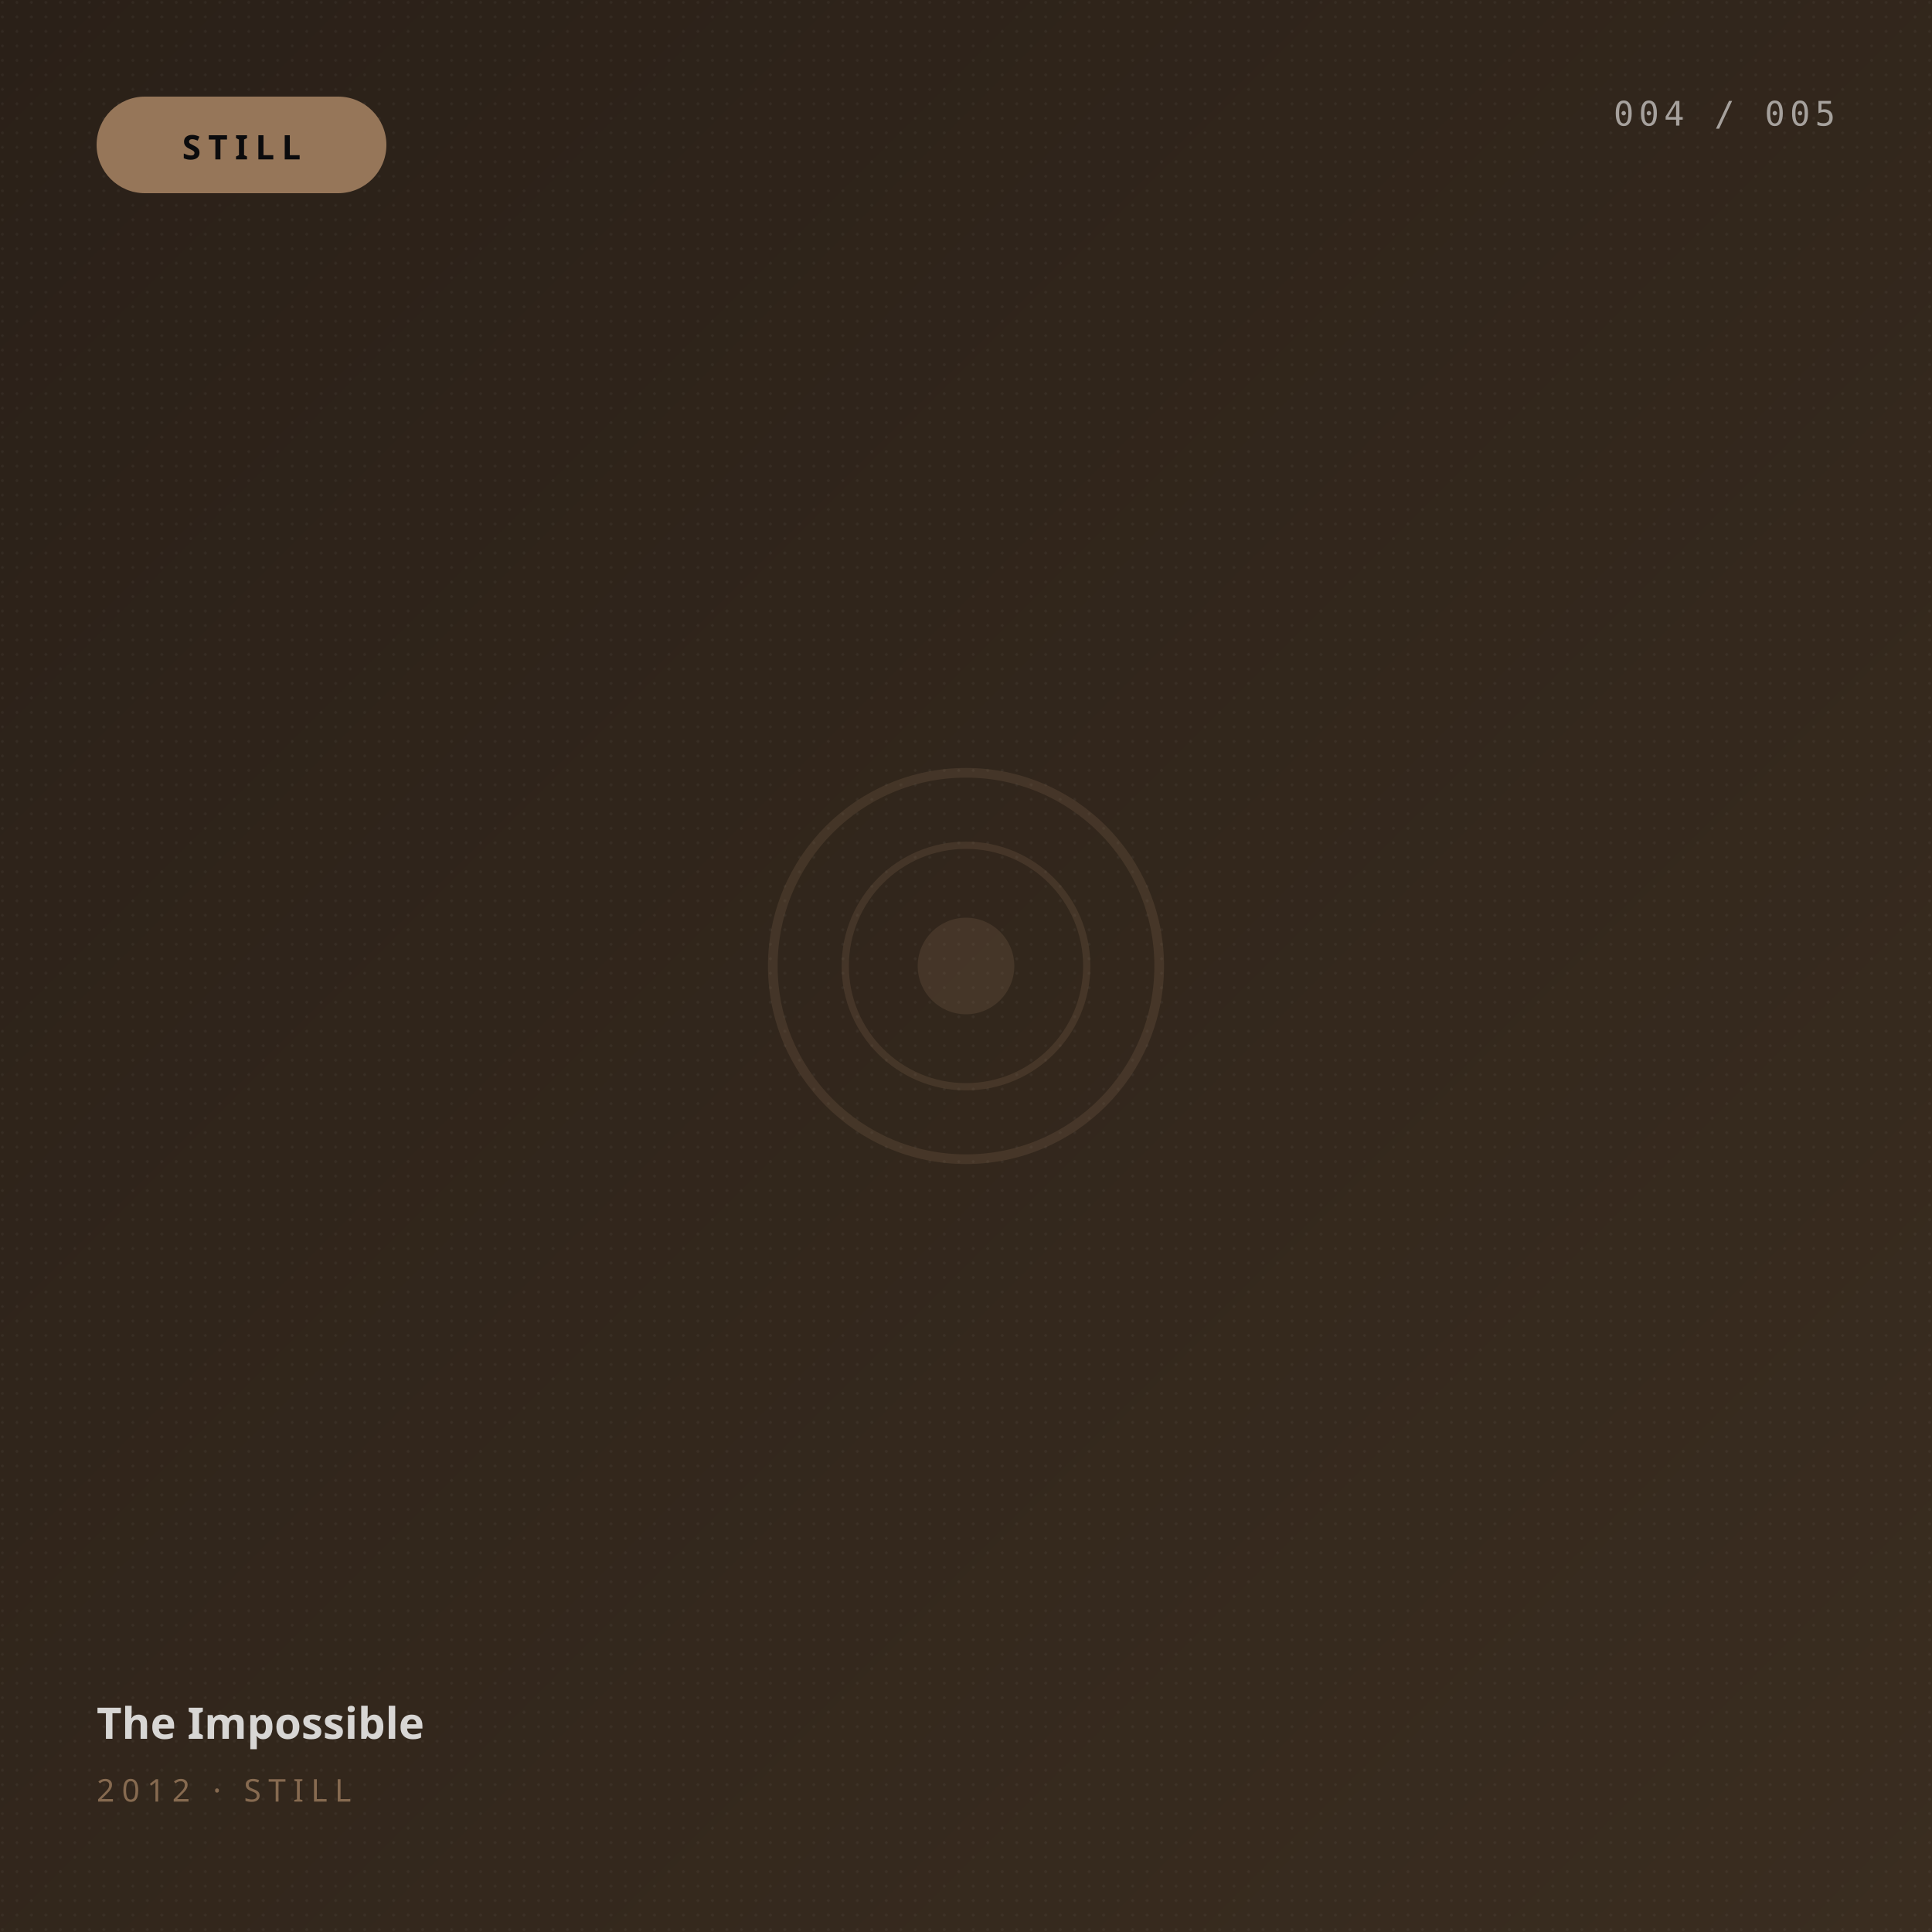
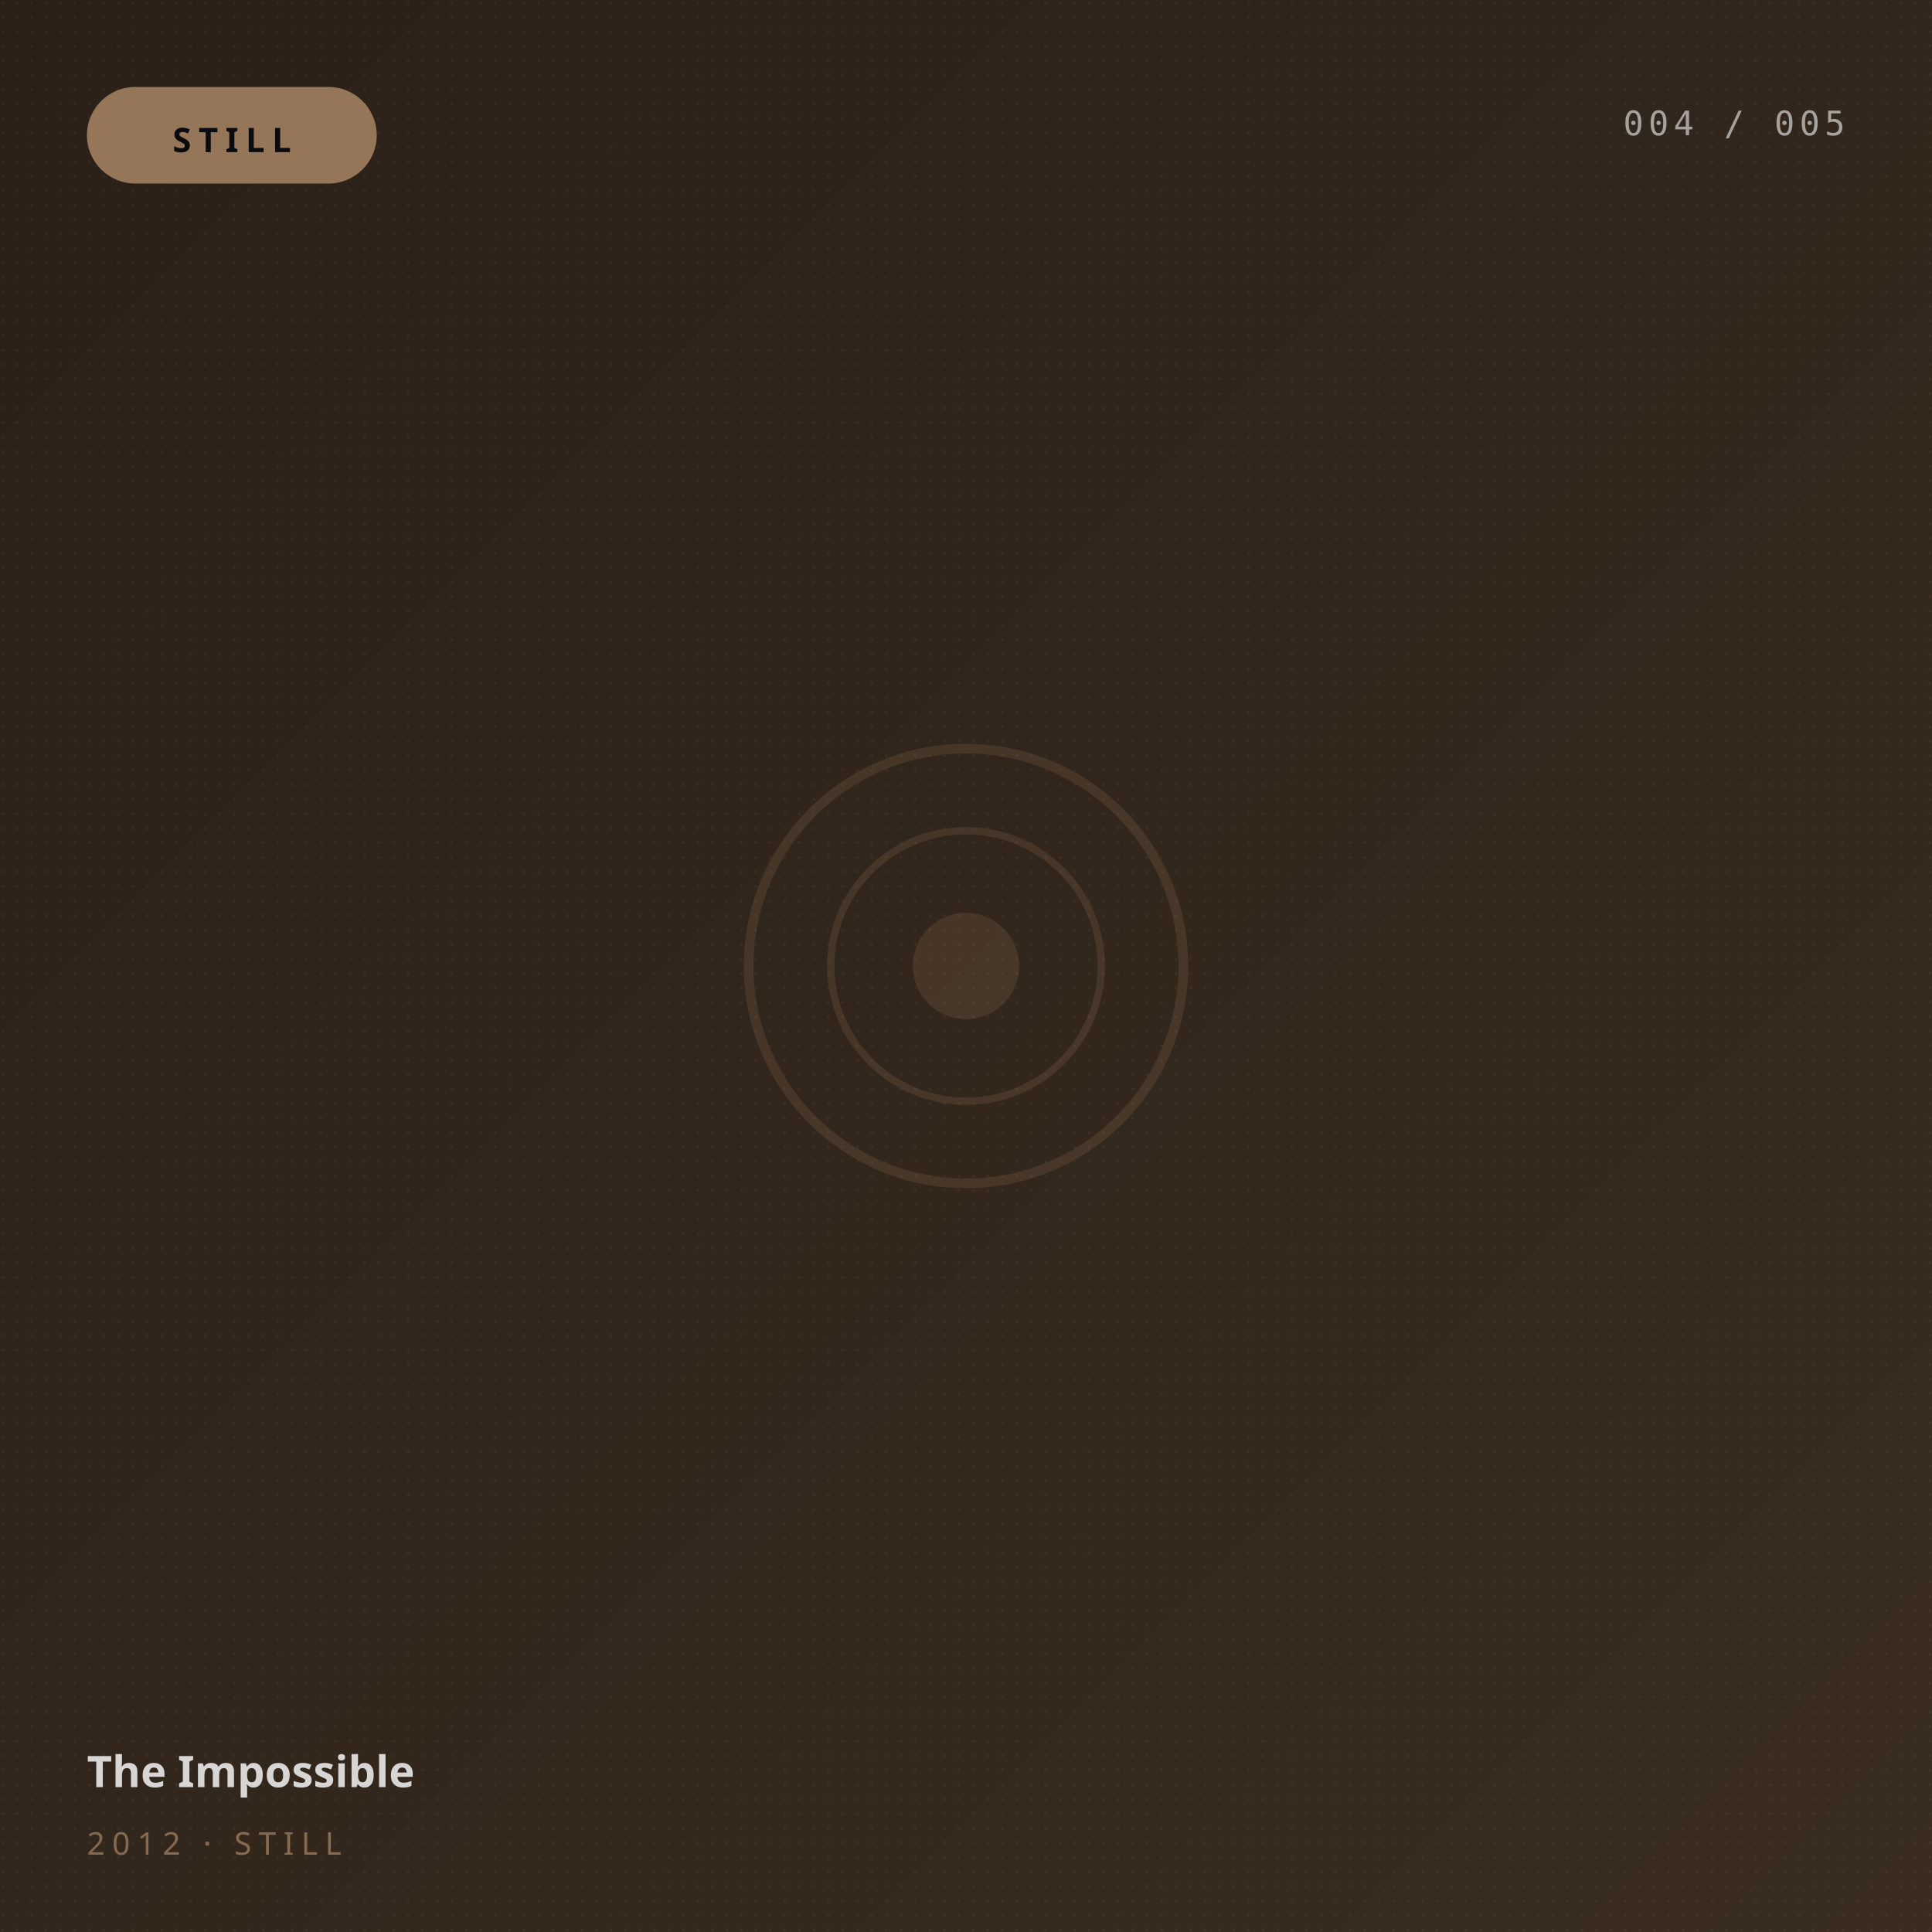
<svg xmlns="http://www.w3.org/2000/svg" viewBox="0 0 800 800" preserveAspectRatio="xMidYMid slice">
  <defs>
    <linearGradient id="p-the-impossible-still-3" x1="0" y1="0" x2="1" y2="1">
      <stop offset="0%" stop-color="#2a2018" />
      <stop offset="100%" stop-color="#3a2d20" />
    </linearGradient>
    <pattern id="g-the-impossible-still-3" x="0" y="0" width="6" height="6" patternUnits="userSpaceOnUse">
      <circle cx="1" cy="1" r="0.6" fill="#ffffff" opacity="0.04" />
    </pattern>
  </defs>
  <rect width="800" height="800" fill="url(#p-the-impossible-still-3)" />
  <rect width="800" height="800" fill="url(#g-the-impossible-still-3)" />
-   <g transform="translate(40,40)">
+   <g transform="translate(36,36)">
    <rect x="0" y="0" width="120" height="40" rx="20" fill="#9B7A5C" opacity="0.95" />
-     <text x="60" y="26" text-anchor="middle" font-family="ui-sans-serif,system-ui" font-size="14" font-weight="700" fill="#0b0b0d" letter-spacing="3">STILL</text>
+     <text x="60" y="27" text-anchor="middle" font-family="ui-sans-serif,system-ui" font-size="14" font-weight="700" fill="#0b0b0d" letter-spacing="3">STILL</text>
  </g>
-   <g transform="translate(760,52)" opacity="0.6">
+   <g transform="translate(764, 56)" opacity="0.6">
    <text x="0" y="0" text-anchor="end" font-family="ui-monospace,monospace" font-size="14" fill="#f4f4f4" letter-spacing="2">004 / 005</text>
  </g>
-   <g transform="translate(400,400)" opacity="0.18">
-     <circle cx="0" cy="0" r="80" fill="none" stroke="#9B7A5C" stroke-width="4" />
-     <circle cx="0" cy="0" r="50" fill="none" stroke="#9B7A5C" stroke-width="3" />
-     <circle cx="0" cy="0" r="20" fill="#9B7A5C" />
+   <g transform="translate(400, 400)" opacity="0.2">
+     <circle cx="0" cy="0" r="90" fill="none" stroke="#9B7A5C" stroke-width="4" />
+     <circle cx="0" cy="0" r="56" fill="none" stroke="#9B7A5C" stroke-width="3" />
+     <circle cx="0" cy="0" r="22" fill="#9B7A5C" />
  </g>
-   <g transform="translate(40,720)">
+   <g transform="translate(36, 740)">
    <text x="0" y="0" font-family="ui-sans-serif,system-ui" font-size="18" font-weight="600" fill="#f4f4f4" opacity="0.85">The Impossible</text>
-     <text x="0" y="26" font-family="ui-sans-serif,system-ui" font-size="13" font-weight="500" fill="#9B7A5C" letter-spacing="3" opacity="0.8">2012 · STILL</text>
+     <text x="0" y="28" font-family="ui-sans-serif,system-ui" font-size="13" font-weight="500" fill="#9B7A5C" letter-spacing="3" opacity="0.8">2012 · STILL</text>
  </g>
</svg>
